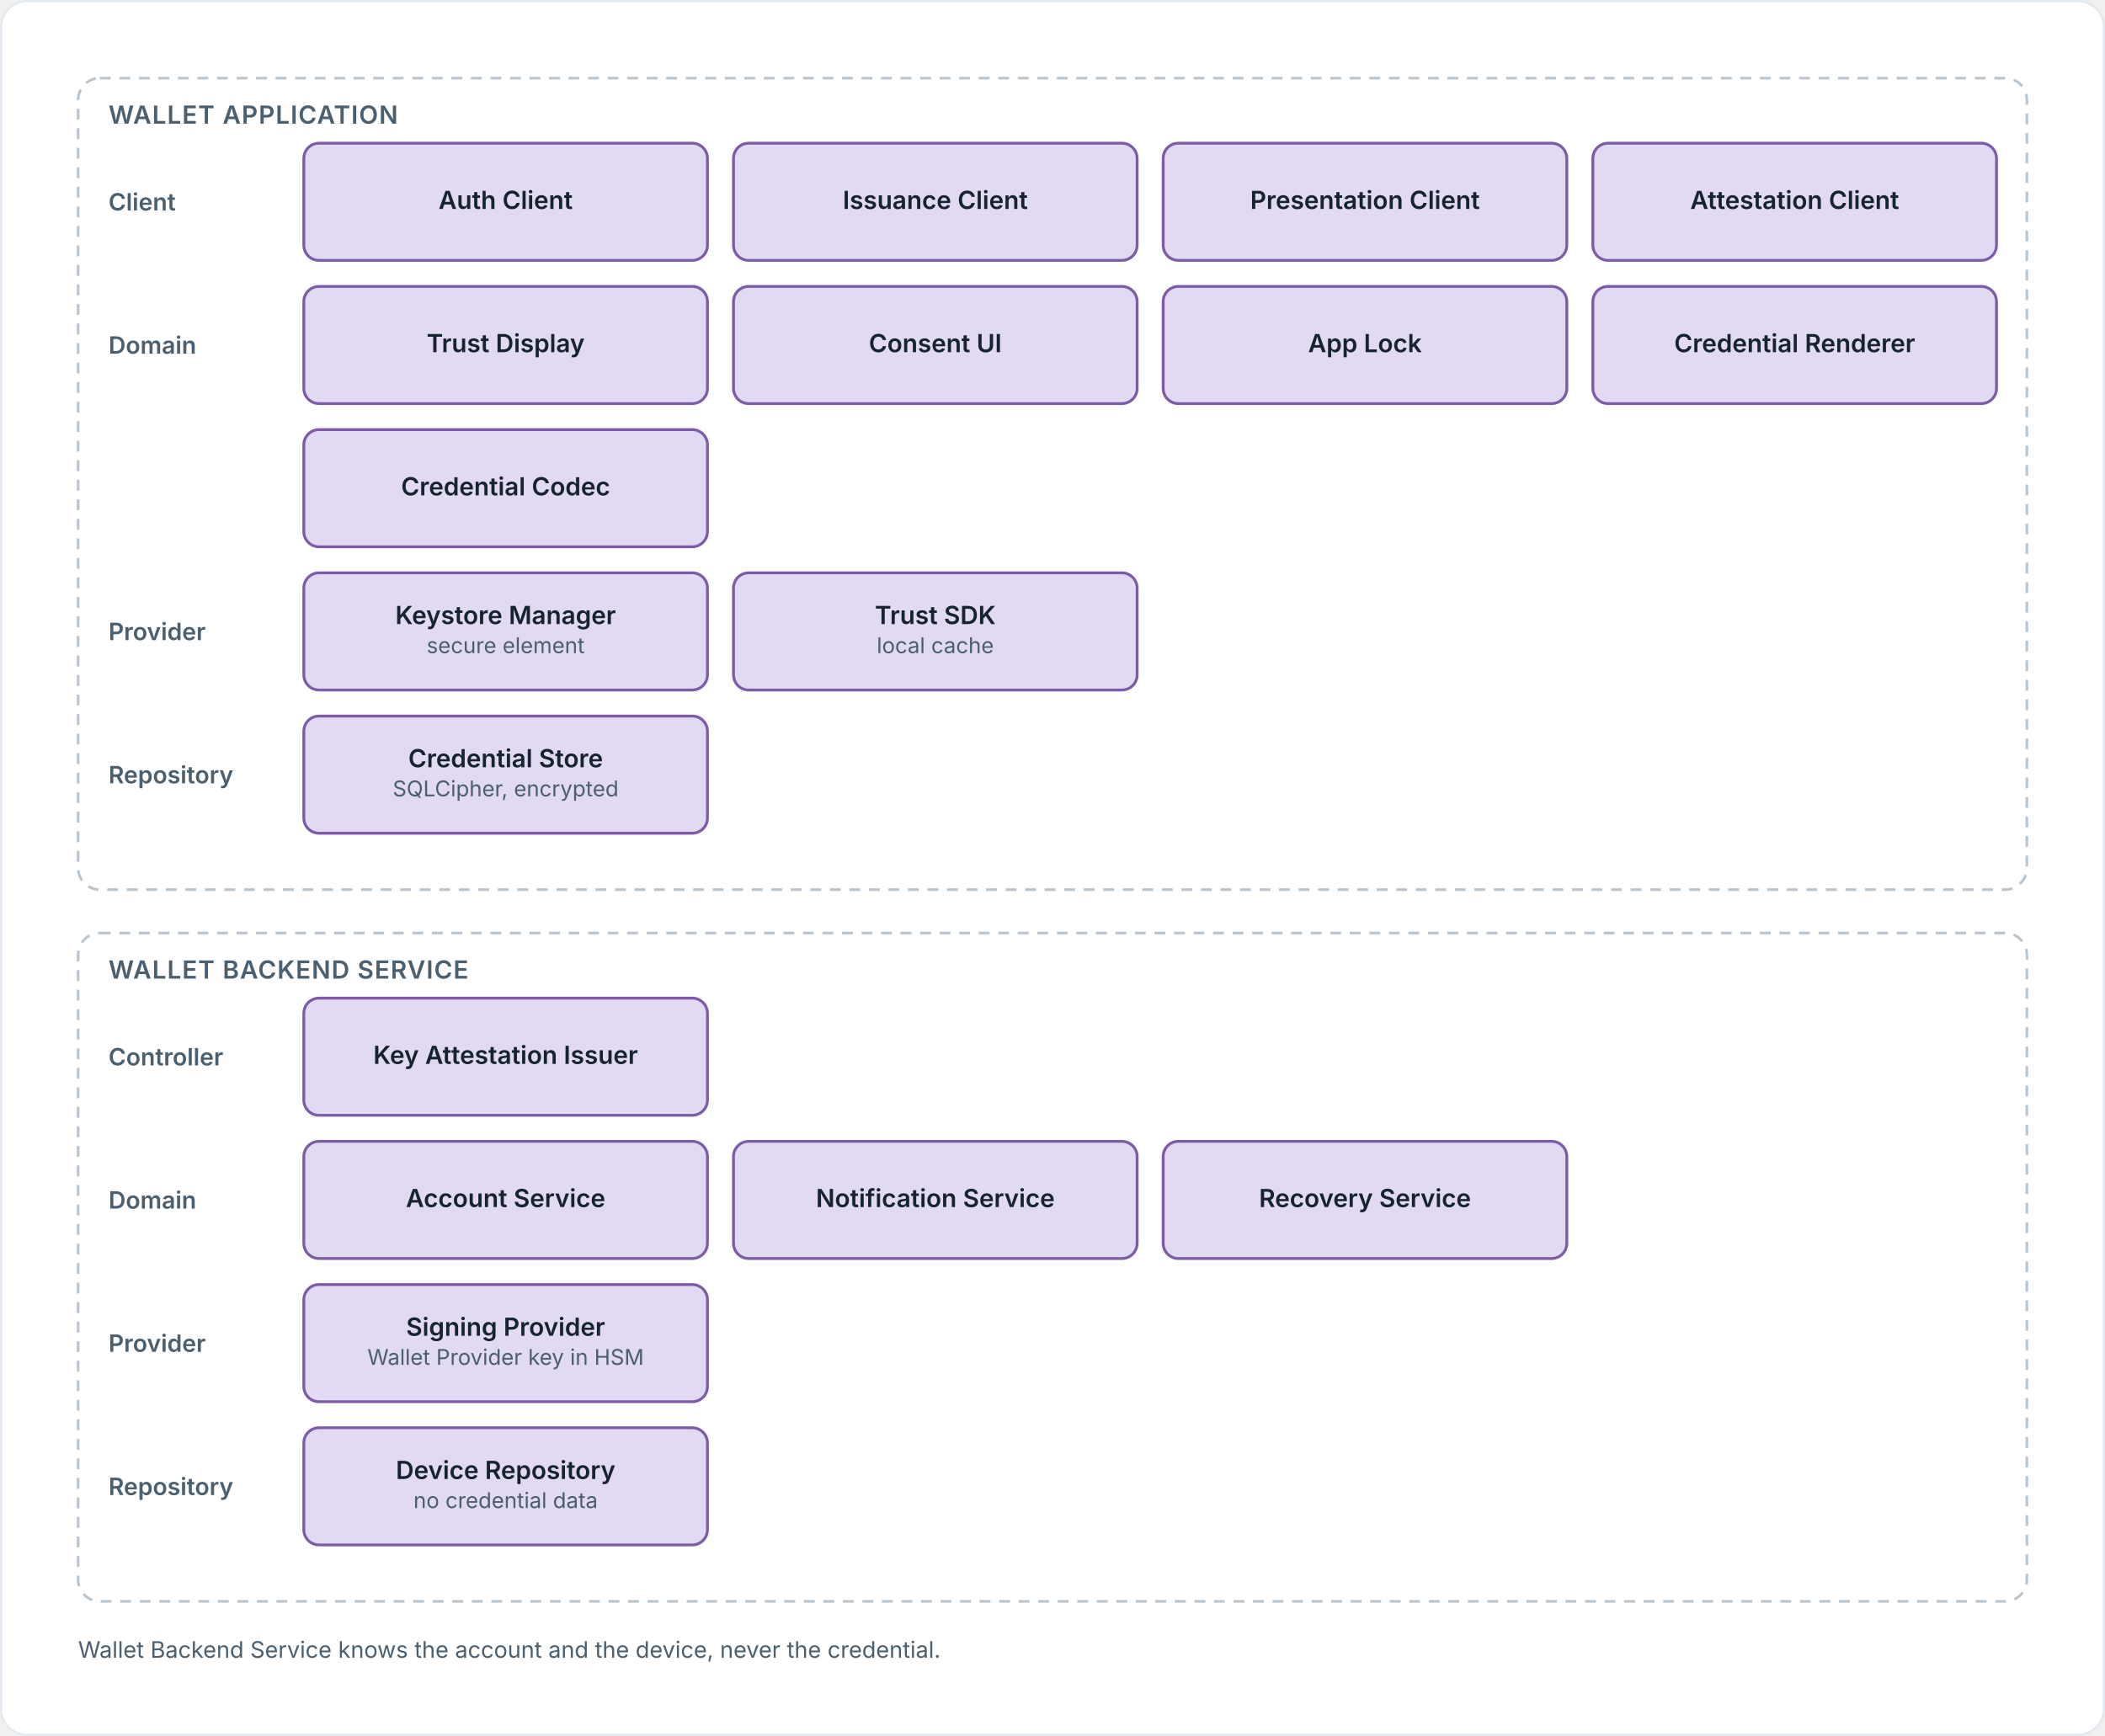
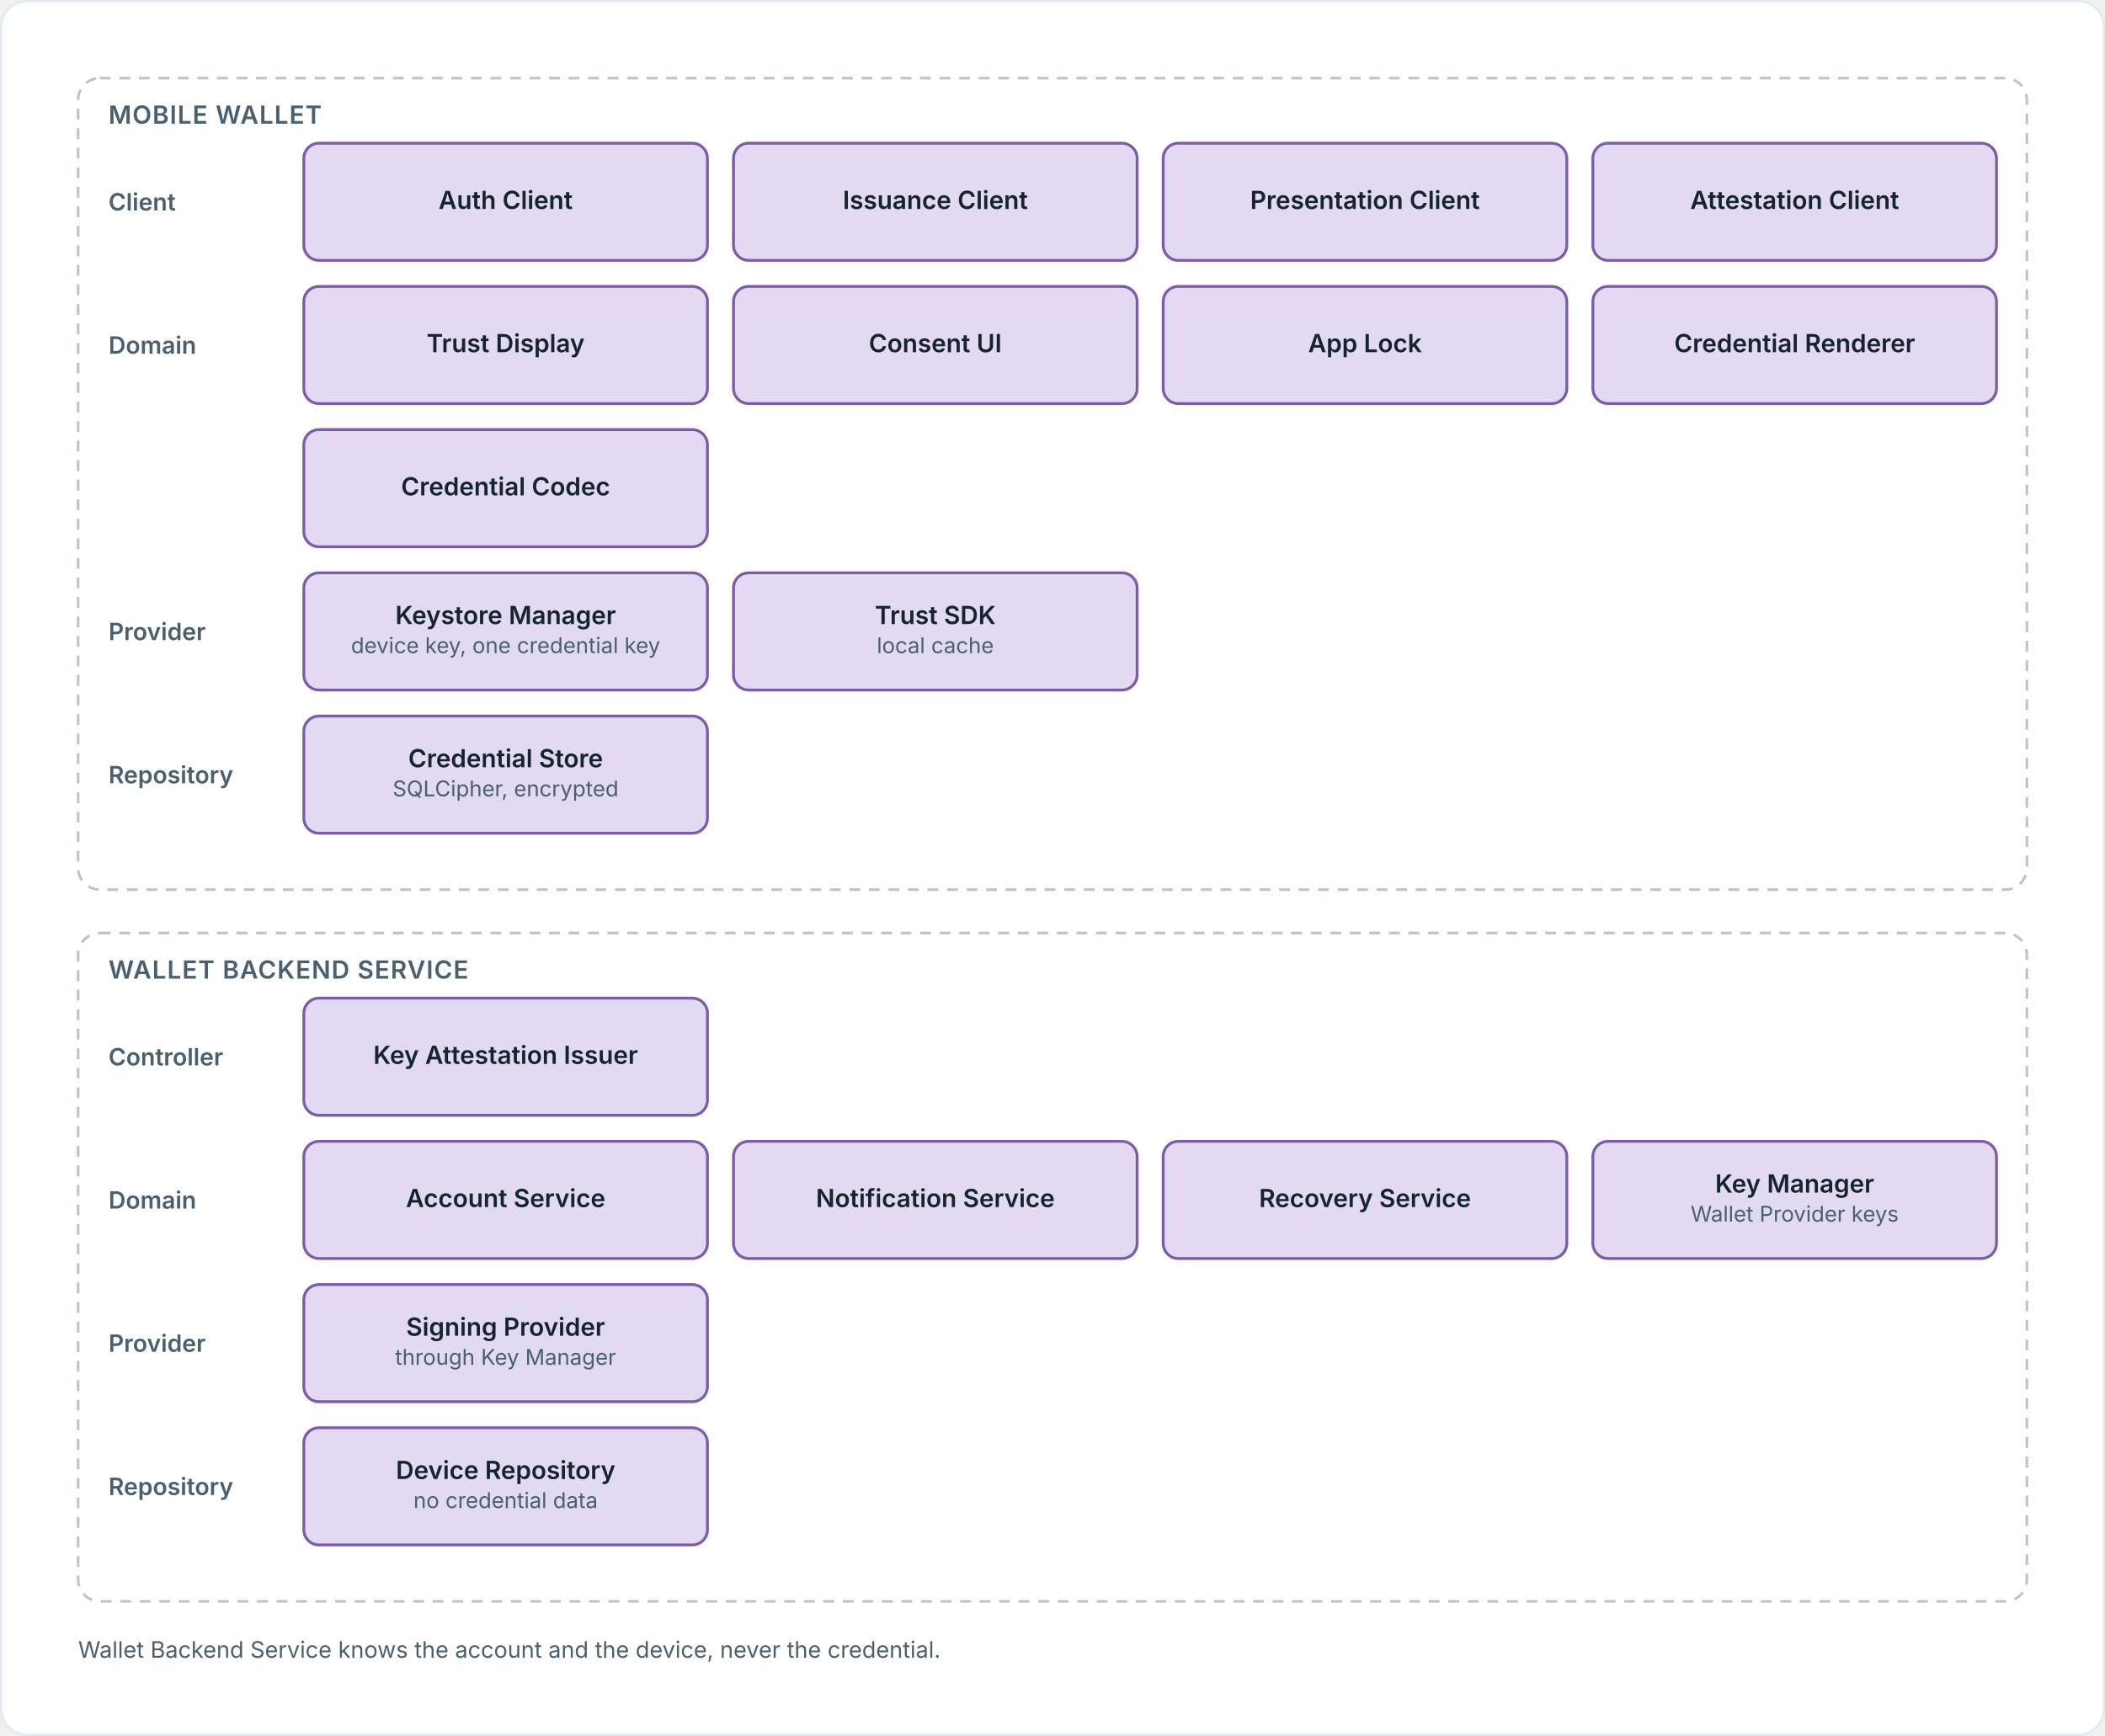
<svg xmlns="http://www.w3.org/2000/svg" viewBox="0 0 970 800" width="970" height="800" role="img" aria-labelledby="t d">
  <defs>
    <marker id="arrow" viewBox="0 0 10 10" refX="9" refY="5" markerWidth="7" markerHeight="7" orient="auto-start-reverse">
      <path d="M0,1 L9,5 L0,9 z" fill="#5c7180" />
    </marker>
  </defs>
  <rect x="0.5" y="0.5" width="969" height="799" rx="12" fill="#ffffff" stroke="#e2e9f0" />
  <g transform="translate(36,36)">
    <rect x="0" y="0.0" width="898" height="374" rx="10" fill="none" stroke="#b8c4ce" stroke-width="1.2" stroke-dasharray="5 4" />
-     <text x="14" y="21.0" font-family="Inter, -apple-system, BlinkMacSystemFont, 'Segoe UI', sans-serif" font-size="11.5" font-weight="600" letter-spacing="0.4" fill="#4a5f6f">WALLET APPLICATION</text>
+     <text x="14" y="21.0" font-family="Inter, -apple-system, BlinkMacSystemFont, 'Segoe UI', sans-serif" font-size="11.5" font-weight="600" letter-spacing="0.4" fill="#4a5f6f">MOBILE WALLET</text>
    <text x="14" y="61.0" font-family="Inter, -apple-system, BlinkMacSystemFont, 'Segoe UI', sans-serif" font-size="11" font-weight="600" fill="#4a5f6f">Client</text>
    <rect x="104" y="30.0" width="186" height="54" rx="7" fill="#e2d9f3" stroke="#7d5ba6" stroke-width="1.3" />
    <text x="197.0" y="60.3" text-anchor="middle" font-family="Inter, -apple-system, BlinkMacSystemFont, 'Segoe UI', sans-serif" font-size="11.5" font-weight="600" fill="#16242f">Auth Client</text>
    <rect x="302" y="30.0" width="186" height="54" rx="7" fill="#e2d9f3" stroke="#7d5ba6" stroke-width="1.3" />
    <text x="395.0" y="60.3" text-anchor="middle" font-family="Inter, -apple-system, BlinkMacSystemFont, 'Segoe UI', sans-serif" font-size="11.5" font-weight="600" fill="#16242f">Issuance Client</text>
    <rect x="500" y="30.0" width="186" height="54" rx="7" fill="#e2d9f3" stroke="#7d5ba6" stroke-width="1.3" />
    <text x="593.0" y="60.3" text-anchor="middle" font-family="Inter, -apple-system, BlinkMacSystemFont, 'Segoe UI', sans-serif" font-size="11.5" font-weight="600" fill="#16242f">Presentation Client</text>
    <rect x="698" y="30.0" width="186" height="54" rx="7" fill="#e2d9f3" stroke="#7d5ba6" stroke-width="1.3" />
    <text x="791.0" y="60.3" text-anchor="middle" font-family="Inter, -apple-system, BlinkMacSystemFont, 'Segoe UI', sans-serif" font-size="11.5" font-weight="600" fill="#16242f">Attestation Client</text>
    <text x="14" y="127.0" font-family="Inter, -apple-system, BlinkMacSystemFont, 'Segoe UI', sans-serif" font-size="11" font-weight="600" fill="#4a5f6f">Domain</text>
    <rect x="104" y="96.0" width="186" height="54" rx="7" fill="#e2d9f3" stroke="#7d5ba6" stroke-width="1.3" />
    <text x="197.0" y="126.3" text-anchor="middle" font-family="Inter, -apple-system, BlinkMacSystemFont, 'Segoe UI', sans-serif" font-size="11.5" font-weight="600" fill="#16242f">Trust Display</text>
    <rect x="302" y="96.0" width="186" height="54" rx="7" fill="#e2d9f3" stroke="#7d5ba6" stroke-width="1.3" />
    <text x="395.0" y="126.3" text-anchor="middle" font-family="Inter, -apple-system, BlinkMacSystemFont, 'Segoe UI', sans-serif" font-size="11.5" font-weight="600" fill="#16242f">Consent UI</text>
    <rect x="500" y="96.0" width="186" height="54" rx="7" fill="#e2d9f3" stroke="#7d5ba6" stroke-width="1.3" />
    <text x="593.0" y="126.3" text-anchor="middle" font-family="Inter, -apple-system, BlinkMacSystemFont, 'Segoe UI', sans-serif" font-size="11.5" font-weight="600" fill="#16242f">App Lock</text>
    <rect x="698" y="96.0" width="186" height="54" rx="7" fill="#e2d9f3" stroke="#7d5ba6" stroke-width="1.3" />
    <text x="791.0" y="126.3" text-anchor="middle" font-family="Inter, -apple-system, BlinkMacSystemFont, 'Segoe UI', sans-serif" font-size="11.5" font-weight="600" fill="#16242f">Credential Renderer</text>
    <rect x="104" y="162.0" width="186" height="54" rx="7" fill="#e2d9f3" stroke="#7d5ba6" stroke-width="1.3" />
    <text x="197.0" y="192.3" text-anchor="middle" font-family="Inter, -apple-system, BlinkMacSystemFont, 'Segoe UI', sans-serif" font-size="11.5" font-weight="600" fill="#16242f">Credential Codec</text>
    <text x="14" y="259.0" font-family="Inter, -apple-system, BlinkMacSystemFont, 'Segoe UI', sans-serif" font-size="11" font-weight="600" fill="#4a5f6f">Provider</text>
    <rect x="104" y="228.0" width="186" height="54" rx="7" fill="#e2d9f3" stroke="#7d5ba6" stroke-width="1.3" />
    <text x="197.0" y="251.6" text-anchor="middle" font-family="Inter, -apple-system, BlinkMacSystemFont, 'Segoe UI', sans-serif" font-size="11.5" font-weight="600" fill="#16242f">Keystore Manager</text>
-     <text x="197.0" y="265.0" text-anchor="middle" font-family="Inter, -apple-system, BlinkMacSystemFont, 'Segoe UI', sans-serif" font-size="10" font-weight="400" fill="#4a5f6f">secure element</text>
+     <text x="197.0" y="265.0" text-anchor="middle" font-family="Inter, -apple-system, BlinkMacSystemFont, 'Segoe UI', sans-serif" font-size="10" font-weight="400" fill="#4a5f6f">device key, one credential key</text>
    <rect x="302" y="228.0" width="186" height="54" rx="7" fill="#e2d9f3" stroke="#7d5ba6" stroke-width="1.3" />
    <text x="395.0" y="251.6" text-anchor="middle" font-family="Inter, -apple-system, BlinkMacSystemFont, 'Segoe UI', sans-serif" font-size="11.5" font-weight="600" fill="#16242f">Trust SDK</text>
    <text x="395.0" y="265.0" text-anchor="middle" font-family="Inter, -apple-system, BlinkMacSystemFont, 'Segoe UI', sans-serif" font-size="10" font-weight="400" fill="#4a5f6f">local cache</text>
    <text x="14" y="325.0" font-family="Inter, -apple-system, BlinkMacSystemFont, 'Segoe UI', sans-serif" font-size="11" font-weight="600" fill="#4a5f6f">Repository</text>
    <rect x="104" y="294.0" width="186" height="54" rx="7" fill="#e2d9f3" stroke="#7d5ba6" stroke-width="1.3" />
    <text x="197.0" y="317.6" text-anchor="middle" font-family="Inter, -apple-system, BlinkMacSystemFont, 'Segoe UI', sans-serif" font-size="11.5" font-weight="600" fill="#16242f">Credential Store</text>
    <text x="197.0" y="331.0" text-anchor="middle" font-family="Inter, -apple-system, BlinkMacSystemFont, 'Segoe UI', sans-serif" font-size="10" font-weight="400" fill="#4a5f6f">SQLCipher, encrypted</text>
    <rect x="0" y="394.0" width="898" height="308" rx="10" fill="none" stroke="#b8c4ce" stroke-width="1.2" stroke-dasharray="5 4" />
    <text x="14" y="415.0" font-family="Inter, -apple-system, BlinkMacSystemFont, 'Segoe UI', sans-serif" font-size="11.5" font-weight="600" letter-spacing="0.4" fill="#4a5f6f">WALLET BACKEND SERVICE</text>
    <text x="14" y="455.0" font-family="Inter, -apple-system, BlinkMacSystemFont, 'Segoe UI', sans-serif" font-size="11" font-weight="600" fill="#4a5f6f">Controller</text>
    <rect x="104" y="424.0" width="186" height="54" rx="7" fill="#e2d9f3" stroke="#7d5ba6" stroke-width="1.3" />
    <text x="197.0" y="454.3" text-anchor="middle" font-family="Inter, -apple-system, BlinkMacSystemFont, 'Segoe UI', sans-serif" font-size="11.5" font-weight="600" fill="#16242f">Key Attestation Issuer</text>
    <text x="14" y="521.0" font-family="Inter, -apple-system, BlinkMacSystemFont, 'Segoe UI', sans-serif" font-size="11" font-weight="600" fill="#4a5f6f">Domain</text>
    <rect x="104" y="490.0" width="186" height="54" rx="7" fill="#e2d9f3" stroke="#7d5ba6" stroke-width="1.3" />
    <text x="197.0" y="520.3" text-anchor="middle" font-family="Inter, -apple-system, BlinkMacSystemFont, 'Segoe UI', sans-serif" font-size="11.5" font-weight="600" fill="#16242f">Account Service</text>
    <rect x="302" y="490.0" width="186" height="54" rx="7" fill="#e2d9f3" stroke="#7d5ba6" stroke-width="1.3" />
    <text x="395.0" y="520.3" text-anchor="middle" font-family="Inter, -apple-system, BlinkMacSystemFont, 'Segoe UI', sans-serif" font-size="11.5" font-weight="600" fill="#16242f">Notification Service</text>
    <rect x="500" y="490.0" width="186" height="54" rx="7" fill="#e2d9f3" stroke="#7d5ba6" stroke-width="1.3" />
    <text x="593.0" y="520.3" text-anchor="middle" font-family="Inter, -apple-system, BlinkMacSystemFont, 'Segoe UI', sans-serif" font-size="11.5" font-weight="600" fill="#16242f">Recovery Service</text>
+     <rect x="698" y="490.0" width="186" height="54" rx="7" fill="#e2d9f3" stroke="#7d5ba6" stroke-width="1.3" />
+     <text x="791.0" y="513.6" text-anchor="middle" font-family="Inter, -apple-system, BlinkMacSystemFont, 'Segoe UI', sans-serif" font-size="11.5" font-weight="600" fill="#16242f">Key Manager</text>
+     <text x="791.0" y="527.0" text-anchor="middle" font-family="Inter, -apple-system, BlinkMacSystemFont, 'Segoe UI', sans-serif" font-size="10" font-weight="400" fill="#4a5f6f">Wallet Provider keys</text>
    <text x="14" y="587.0" font-family="Inter, -apple-system, BlinkMacSystemFont, 'Segoe UI', sans-serif" font-size="11" font-weight="600" fill="#4a5f6f">Provider</text>
    <rect x="104" y="556.0" width="186" height="54" rx="7" fill="#e2d9f3" stroke="#7d5ba6" stroke-width="1.3" />
    <text x="197.0" y="579.6" text-anchor="middle" font-family="Inter, -apple-system, BlinkMacSystemFont, 'Segoe UI', sans-serif" font-size="11.5" font-weight="600" fill="#16242f">Signing Provider</text>
-     <text x="197.0" y="593.0" text-anchor="middle" font-family="Inter, -apple-system, BlinkMacSystemFont, 'Segoe UI', sans-serif" font-size="10" font-weight="400" fill="#4a5f6f">Wallet Provider key in HSM</text>
+     <text x="197.0" y="593.0" text-anchor="middle" font-family="Inter, -apple-system, BlinkMacSystemFont, 'Segoe UI', sans-serif" font-size="10" font-weight="400" fill="#4a5f6f">through Key Manager</text>
    <text x="14" y="653.0" font-family="Inter, -apple-system, BlinkMacSystemFont, 'Segoe UI', sans-serif" font-size="11" font-weight="600" fill="#4a5f6f">Repository</text>
    <rect x="104" y="622.0" width="186" height="54" rx="7" fill="#e2d9f3" stroke="#7d5ba6" stroke-width="1.3" />
    <text x="197.0" y="645.6" text-anchor="middle" font-family="Inter, -apple-system, BlinkMacSystemFont, 'Segoe UI', sans-serif" font-size="11.5" font-weight="600" fill="#16242f">Device Repository</text>
    <text x="197.0" y="659.0" text-anchor="middle" font-family="Inter, -apple-system, BlinkMacSystemFont, 'Segoe UI', sans-serif" font-size="10" font-weight="400" fill="#4a5f6f">no credential data</text>
    <text x="0" y="728.0" text-anchor="start" font-family="Inter, -apple-system, BlinkMacSystemFont, 'Segoe UI', sans-serif" font-size="10.5" font-weight="400" fill="#4a5f6f">Wallet Backend Service knows the account and the device, never the credential.</text>
  </g>
</svg>
